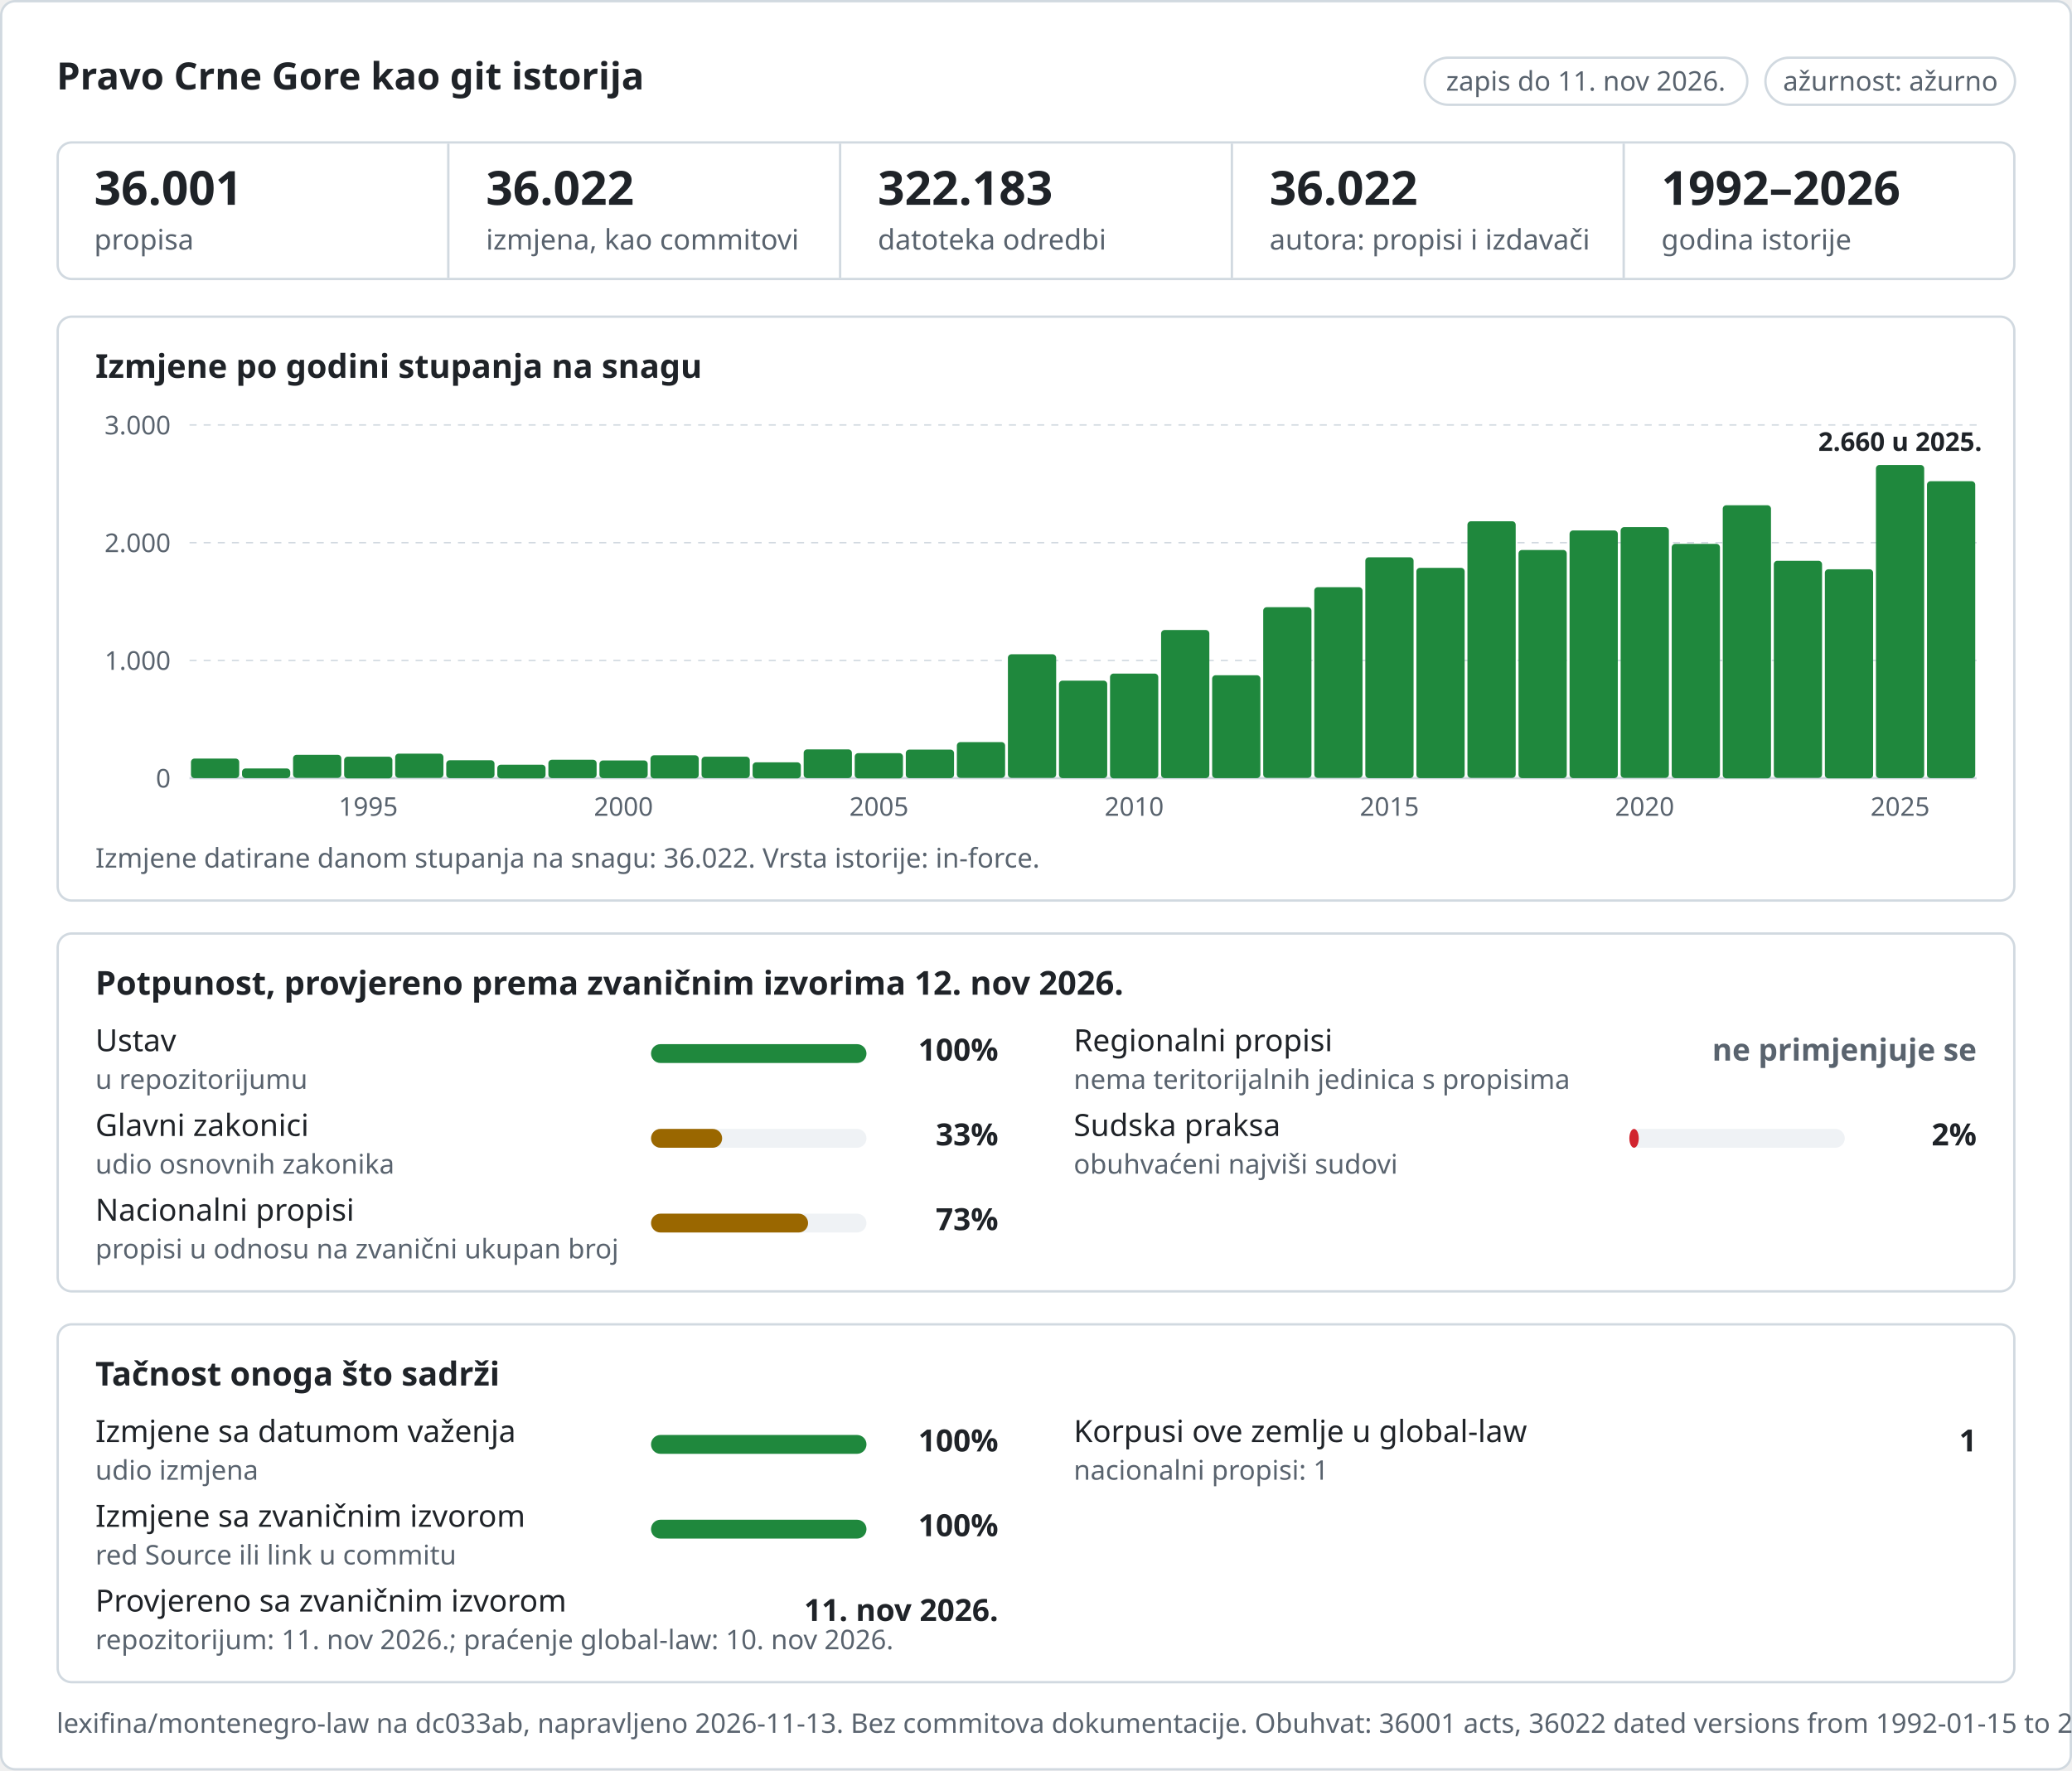
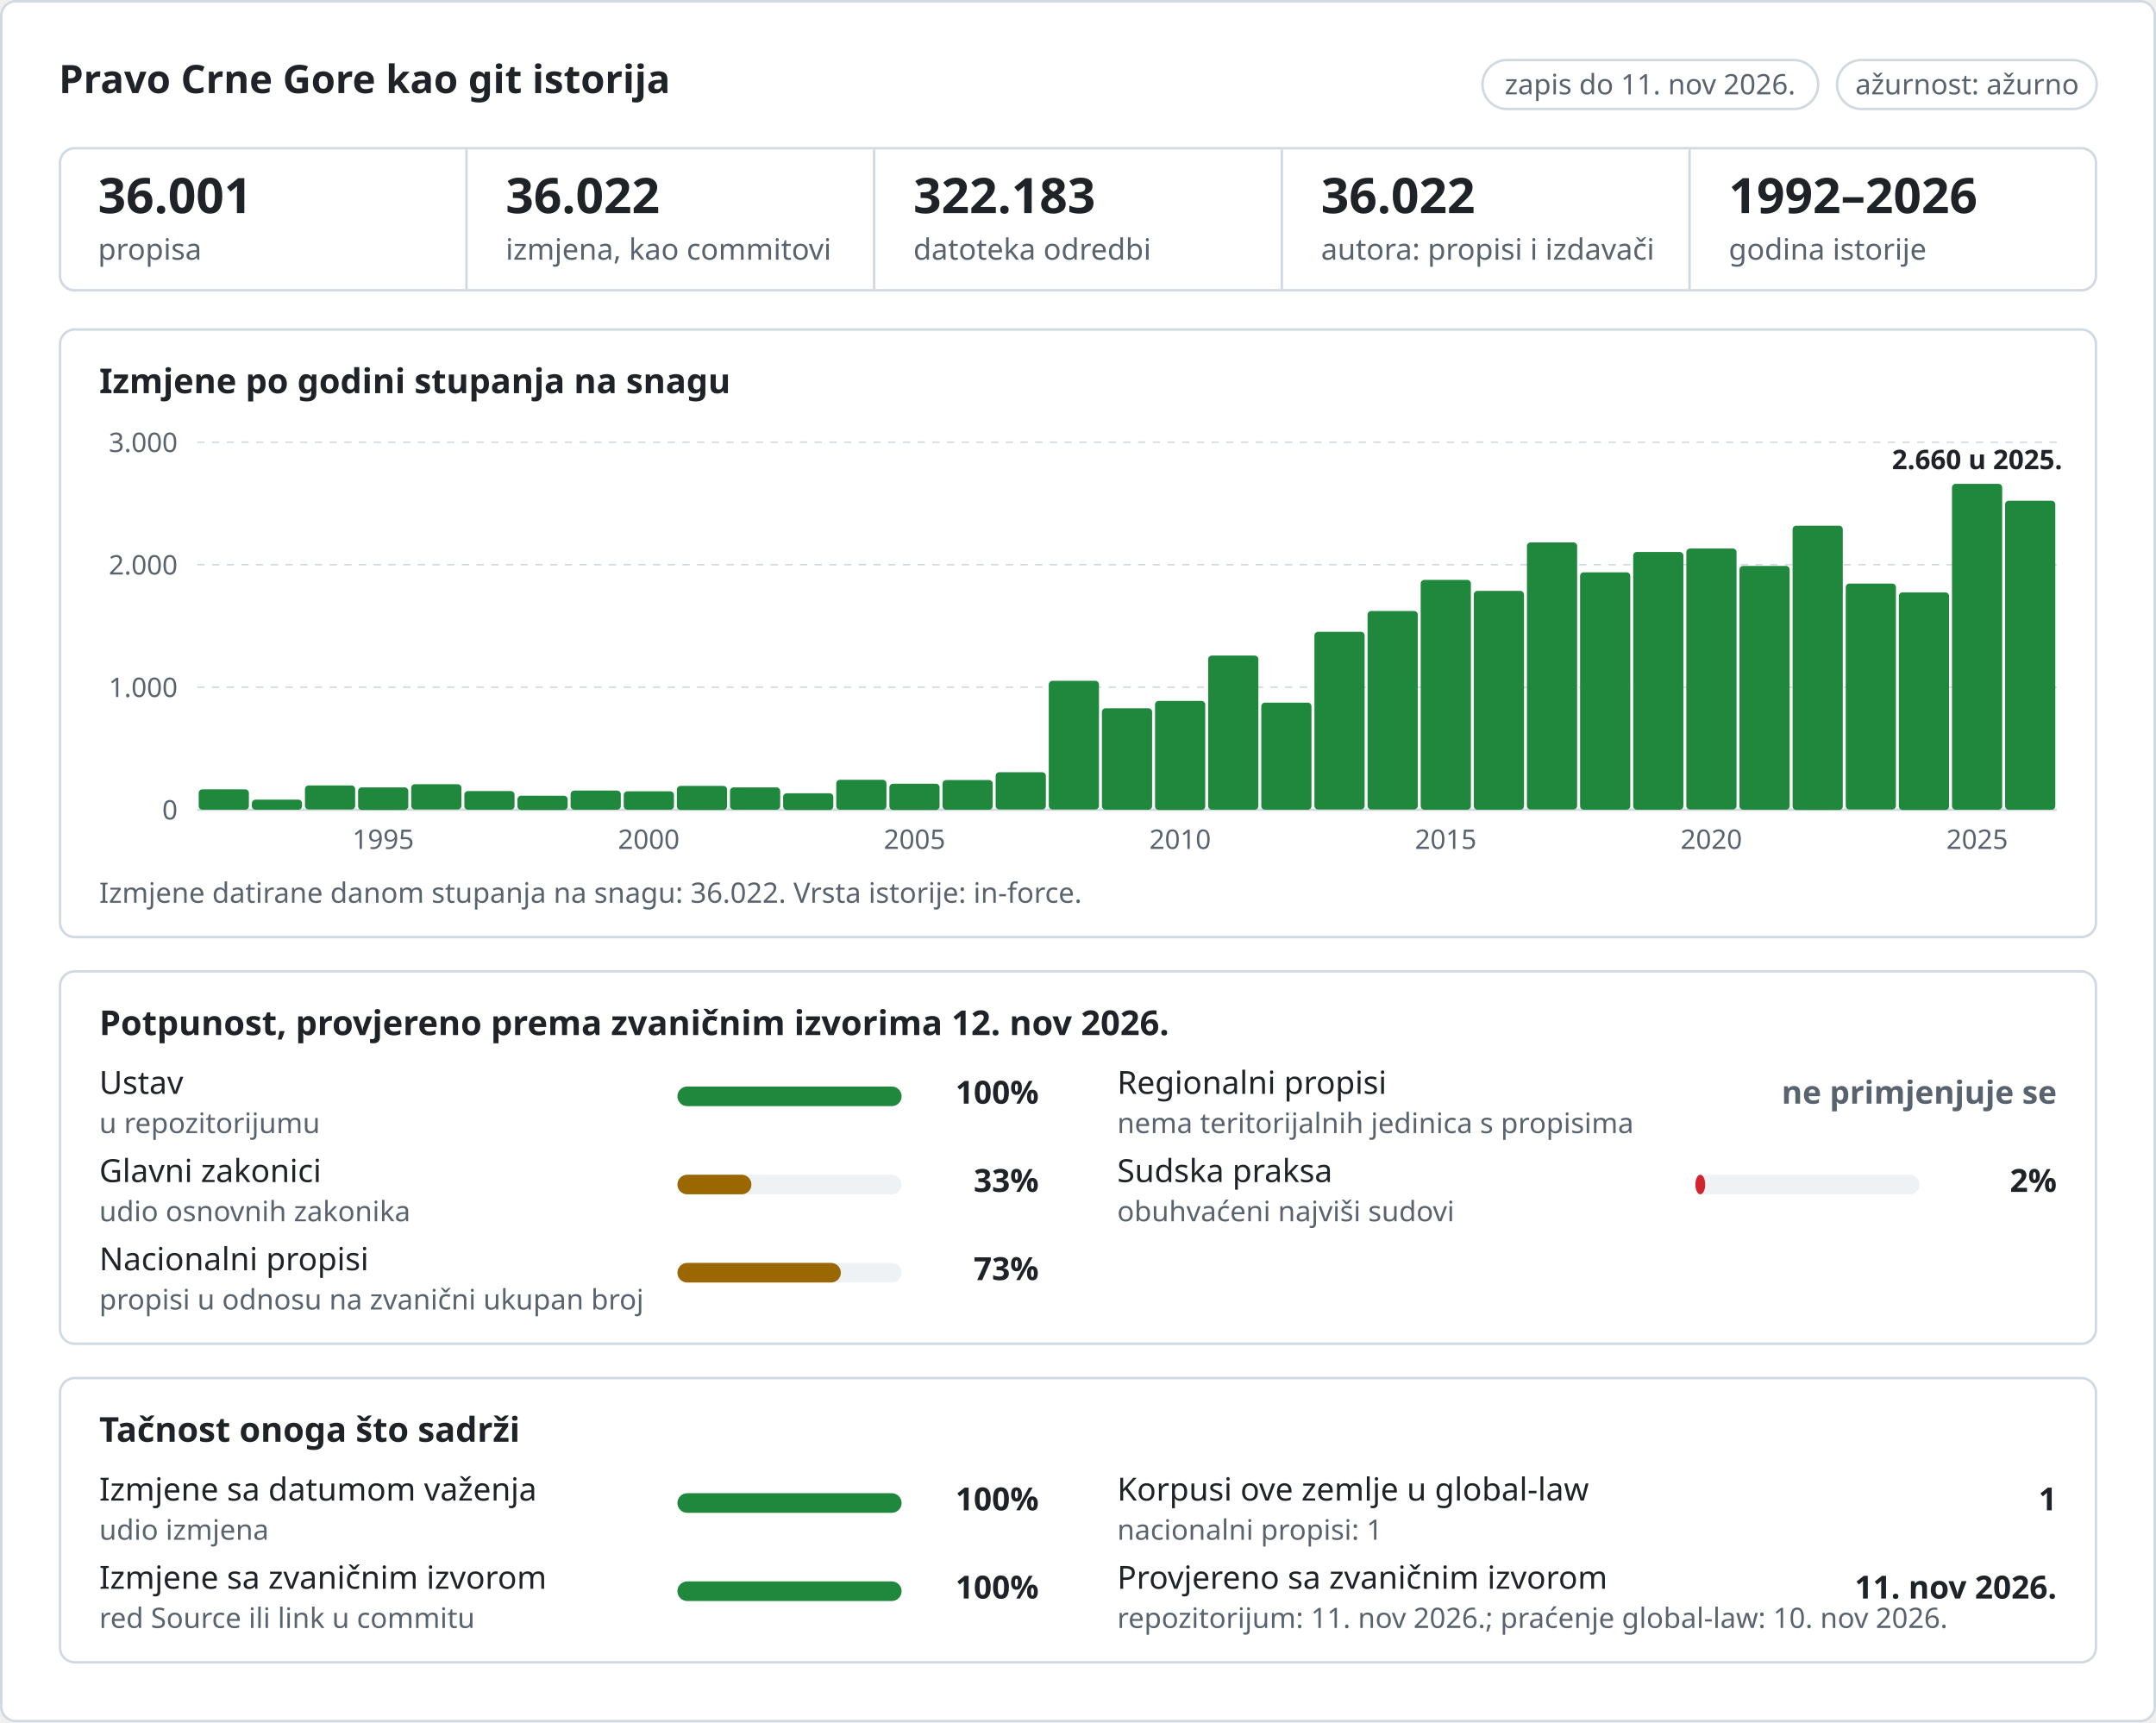
- <svg xmlns="http://www.w3.org/2000/svg" width="880" height="752" viewBox="0 0 880 752" font-family="-apple-system,BlinkMacSystemFont,Segoe UI,Noto Sans,Helvetica,Arial,sans-serif">
-   <rect x="0.5" y="0.5" width="879" height="751" rx="6" fill="#ffffff" stroke="#d1d9e0" />
+ <svg xmlns="http://www.w3.org/2000/svg" width="880" height="703" viewBox="0 0 880 703" font-family="-apple-system,BlinkMacSystemFont,Segoe UI,Noto Sans,Helvetica,Arial,sans-serif">
+   <rect x="0.5" y="0.5" width="879" height="702" rx="6" fill="#ffffff" stroke="#d1d9e0" />
  <text x="24" y="38" font-size="16" font-weight="600" fill="#1f2328">Pravo Crne Gore kao git istorija</text>
  <rect x="605.1" y="24.5" width="137" height="20" rx="10" fill="none" stroke="#d1d9e0" />
  <text x="673.5" y="38.5" font-size="11.5" font-weight="500" text-anchor="middle" fill="#59636e">zapis do 11. nov 2026.</text>
  <rect x="749.8" y="24.5" width="106" height="20" rx="10" fill="none" stroke="#d1d9e0" />
  <text x="802.9" y="38.5" font-size="11.5" font-weight="500" text-anchor="middle" fill="#59636e">ažurnost: ažurno</text>
  <rect x="24.5" y="60.5" width="831" height="58" rx="6" fill="#ffffff" stroke="#d1d9e0" />
  <text x="40.0" y="87" font-size="20" font-weight="600" fill="#1f2328">36.001</text>
  <text x="40.0" y="106" font-size="12" fill="#59636e">propisa</text>
  <line x1="190.4" y1="61" x2="190.4" y2="118" stroke="#d1d9e0" />
  <text x="206.4" y="87" font-size="20" font-weight="600" fill="#1f2328">36.022</text>
  <text x="206.4" y="106" font-size="12" fill="#59636e">izmjena, kao commitovi</text>
  <line x1="356.8" y1="61" x2="356.8" y2="118" stroke="#d1d9e0" />
  <text x="372.8" y="87" font-size="20" font-weight="600" fill="#1f2328">322.183</text>
  <text x="372.8" y="106" font-size="12" fill="#59636e">datoteka odredbi</text>
  <line x1="523.2" y1="61" x2="523.2" y2="118" stroke="#d1d9e0" />
  <text x="539.2" y="87" font-size="20" font-weight="600" fill="#1f2328">36.022</text>
  <text x="539.2" y="106" font-size="12" fill="#59636e">autora: propisi i izdavači</text>
  <line x1="689.6" y1="61" x2="689.6" y2="118" stroke="#d1d9e0" />
  <text x="705.6" y="87" font-size="20" font-weight="600" fill="#1f2328">1992–2026</text>
  <text x="705.6" y="106" font-size="12" fill="#59636e">godina istorije</text>
  <rect x="24.5" y="134.5" width="831" height="248" rx="6" fill="#ffffff" stroke="#d1d9e0" />
  <text x="40.5" y="160.5" font-size="14" font-weight="600" fill="#1f2328">Izmjene po godini stupanja na snagu</text>
  <line x1="80.5" y1="330.5" x2="839.5" y2="330.5" stroke="#d1d9e0" stroke-width="1" />
  <text x="72.5" y="334.5" font-size="11" text-anchor="end" fill="#59636e">0</text>
  <line x1="80.5" y1="280.5" x2="839.5" y2="280.5" stroke="#d1d9e0" stroke-width="0.6" stroke-dasharray="3 3" />
  <text x="72.5" y="284.5" font-size="11" text-anchor="end" fill="#59636e">1.000</text>
  <line x1="80.5" y1="230.5" x2="839.5" y2="230.5" stroke="#d1d9e0" stroke-width="0.6" stroke-dasharray="3 3" />
  <text x="72.5" y="234.5" font-size="11" text-anchor="end" fill="#59636e">2.000</text>
  <line x1="80.5" y1="180.5" x2="839.5" y2="180.5" stroke="#d1d9e0" stroke-width="0.6" stroke-dasharray="3 3" />
  <text x="72.5" y="184.5" font-size="11" text-anchor="end" fill="#59636e">3.000</text>
  <rect x="81.10" y="322.2" width="20.49" height="8.3" rx="1.5" fill="#1f883d" />
  <rect x="102.79" y="326.4" width="20.49" height="4.1" rx="1.5" fill="#1f883d" />
  <rect x="124.47" y="320.6" width="20.49" height="9.8" rx="1.5" fill="#1f883d" />
  <rect x="146.16" y="321.4" width="20.49" height="9.2" rx="1.5" fill="#1f883d" />
  <text x="156.4" y="346.5" font-size="11" text-anchor="middle" fill="#59636e">1995</text>
  <rect x="167.84" y="320.1" width="20.49" height="10.3" rx="1.5" fill="#1f883d" />
  <rect x="189.53" y="322.9" width="20.49" height="7.6" rx="1.5" fill="#1f883d" />
  <rect x="211.21" y="324.8" width="20.49" height="5.8" rx="1.5" fill="#1f883d" />
  <rect x="232.90" y="322.7" width="20.49" height="7.8" rx="1.5" fill="#1f883d" />
  <rect x="254.59" y="323.0" width="20.49" height="7.5" rx="1.5" fill="#1f883d" />
  <text x="264.8" y="346.5" font-size="11" text-anchor="middle" fill="#59636e">2000</text>
  <rect x="276.27" y="320.8" width="20.49" height="9.8" rx="1.5" fill="#1f883d" />
  <rect x="297.96" y="321.4" width="20.49" height="9.1" rx="1.5" fill="#1f883d" />
  <rect x="319.64" y="323.8" width="20.49" height="6.8" rx="1.5" fill="#1f883d" />
  <rect x="341.33" y="318.3" width="20.49" height="12.2" rx="1.5" fill="#1f883d" />
  <rect x="363.01" y="319.9" width="20.49" height="10.7" rx="1.5" fill="#1f883d" />
  <text x="373.3" y="346.5" font-size="11" text-anchor="middle" fill="#59636e">2005</text>
  <rect x="384.70" y="318.4" width="20.49" height="12.1" rx="1.5" fill="#1f883d" />
  <rect x="406.39" y="315.2" width="20.49" height="15.2" rx="1.5" fill="#1f883d" />
  <rect x="428.07" y="277.9" width="20.49" height="52.5" rx="1.5" fill="#1f883d" />
  <rect x="449.76" y="289.1" width="20.49" height="41.4" rx="1.5" fill="#1f883d" />
  <rect x="471.44" y="286.1" width="20.49" height="44.5" rx="1.5" fill="#1f883d" />
  <text x="481.7" y="346.5" font-size="11" text-anchor="middle" fill="#59636e">2010</text>
  <rect x="493.13" y="267.6" width="20.49" height="62.9" rx="1.5" fill="#1f883d" />
  <rect x="514.81" y="286.8" width="20.49" height="43.7" rx="1.5" fill="#1f883d" />
  <rect x="536.50" y="257.9" width="20.49" height="72.5" rx="1.5" fill="#1f883d" />
  <rect x="558.19" y="249.4" width="20.49" height="81.0" rx="1.5" fill="#1f883d" />
  <rect x="579.87" y="236.7" width="20.49" height="93.8" rx="1.5" fill="#1f883d" />
  <text x="590.1" y="346.5" font-size="11" text-anchor="middle" fill="#59636e">2015</text>
  <rect x="601.56" y="241.2" width="20.49" height="89.3" rx="1.5" fill="#1f883d" />
  <rect x="623.24" y="221.4" width="20.49" height="109.0" rx="1.5" fill="#1f883d" />
  <rect x="644.93" y="233.6" width="20.49" height="96.9" rx="1.5" fill="#1f883d" />
  <rect x="666.61" y="225.3" width="20.49" height="105.2" rx="1.5" fill="#1f883d" />
  <rect x="688.30" y="223.9" width="20.49" height="106.5" rx="1.5" fill="#1f883d" />
  <text x="698.5" y="346.5" font-size="11" text-anchor="middle" fill="#59636e">2020</text>
  <rect x="709.99" y="231.0" width="20.49" height="99.5" rx="1.5" fill="#1f883d" />
  <rect x="731.67" y="214.6" width="20.49" height="116.0" rx="1.5" fill="#1f883d" />
  <rect x="753.36" y="238.2" width="20.49" height="92.2" rx="1.5" fill="#1f883d" />
  <rect x="775.04" y="241.8" width="20.49" height="88.8" rx="1.5" fill="#1f883d" />
  <rect x="796.73" y="197.5" width="20.49" height="133.0" rx="1.5" fill="#1f883d" />
  <text x="807.0" y="346.5" font-size="11" text-anchor="middle" fill="#59636e">2025</text>
  <text x="807.0" y="191.5" font-size="11" font-weight="600" text-anchor="middle" fill="#1f2328">2.660 u 2025.</text>
  <rect x="818.41" y="204.4" width="20.49" height="126.1" rx="1.5" fill="#1f883d" />
  <text x="40.5" y="368.5" font-size="11.5" fill="#59636e">Izmjene datirane danom stupanja na snagu: 36.022. Vrsta istorije: in-force.</text>
  <rect x="24.5" y="396.5" width="831" height="152" rx="6" fill="#ffffff" stroke="#d1d9e0" />
  <text x="40.5" y="422.5" font-size="14" font-weight="600" fill="#1f2328">Potpunost, provjereno prema zvaničnim izvorima 12. nov 2026.</text>
  <text x="40.5" y="446.5" font-size="13" fill="#1f2328">Ustav</text>
  <text x="40.5" y="462.5" font-size="11.5" fill="#59636e">u repozitorijumu</text>
  <g>
    <rect x="276.5" y="443.5" width="91.5" height="8" rx="4" fill="#eff2f5" />
    <rect x="276.5" y="443.5" width="91.5" height="8" rx="4" fill="#1f883d" />
  </g>
  <text x="424.0" y="450.5" font-size="13" font-weight="600" text-anchor="end" fill="#1f2328">100%</text>
  <text x="40.5" y="482.5" font-size="13" fill="#1f2328">Glavni zakonici</text>
  <text x="40.5" y="498.5" font-size="11.5" fill="#59636e">udio osnovnih zakonika</text>
  <g>
    <rect x="276.5" y="479.5" width="91.5" height="8" rx="4" fill="#eff2f5" />
    <rect x="276.5" y="479.5" width="30.2" height="8" rx="4" fill="#9a6700" />
  </g>
  <text x="424.0" y="486.5" font-size="13" font-weight="600" text-anchor="end" fill="#1f2328">33%</text>
  <text x="40.5" y="518.5" font-size="13" fill="#1f2328">Nacionalni propisi</text>
  <text x="40.5" y="534.5" font-size="11.5" fill="#59636e">propisi u odnosu na zvanični ukupan broj</text>
  <g>
    <rect x="276.5" y="515.5" width="91.5" height="8" rx="4" fill="#eff2f5" />
    <rect x="276.5" y="515.5" width="66.7" height="8" rx="4" fill="#9a6700" />
  </g>
  <text x="424.0" y="522.5" font-size="13" font-weight="600" text-anchor="end" fill="#1f2328">73%</text>
  <text x="456.0" y="446.5" font-size="13" fill="#1f2328">Regionalni propisi</text>
  <text x="456.0" y="462.5" font-size="11.5" fill="#59636e">nema teritorijalnih jedinica s propisima</text>
  <text x="839.5" y="450.5" font-size="13" font-weight="600" text-anchor="end" fill="#59636e">ne primjenjuje se</text>
  <text x="456.0" y="482.5" font-size="13" fill="#1f2328">Sudska praksa</text>
  <text x="456.0" y="498.5" font-size="11.5" fill="#59636e">obuhvaćeni najviši sudovi</text>
  <g>
    <rect x="692.0" y="479.5" width="91.5" height="8" rx="4" fill="#eff2f5" />
    <rect x="692.0" y="479.5" width="4.0" height="8" rx="4" fill="#d1242f" />
  </g>
  <text x="839.5" y="486.5" font-size="13" font-weight="600" text-anchor="end" fill="#1f2328">2%</text>
-   <rect x="24.5" y="562.5" width="831" height="152" rx="6" fill="#ffffff" stroke="#d1d9e0" />
+   <rect x="24.5" y="562.5" width="831" height="116" rx="6" fill="#ffffff" stroke="#d1d9e0" />
  <text x="40.5" y="588.5" font-size="14" font-weight="600" fill="#1f2328">Tačnost onoga što sadrži</text>
  <text x="40.5" y="612.5" font-size="13" fill="#1f2328">Izmjene sa datumom važenja</text>
  <text x="40.5" y="628.5" font-size="11.5" fill="#59636e">udio izmjena</text>
  <g>
    <rect x="276.5" y="609.5" width="91.5" height="8" rx="4" fill="#eff2f5" />
    <rect x="276.5" y="609.5" width="91.5" height="8" rx="4" fill="#1f883d" />
  </g>
  <text x="424.0" y="616.5" font-size="13" font-weight="600" text-anchor="end" fill="#1f2328">100%</text>
  <text x="40.5" y="648.5" font-size="13" fill="#1f2328">Izmjene sa zvaničnim izvorom</text>
  <text x="40.5" y="664.5" font-size="11.5" fill="#59636e">red Source ili link u commitu</text>
  <g>
    <rect x="276.5" y="645.5" width="91.5" height="8" rx="4" fill="#eff2f5" />
    <rect x="276.5" y="645.5" width="91.5" height="8" rx="4" fill="#1f883d" />
  </g>
  <text x="424.0" y="652.5" font-size="13" font-weight="600" text-anchor="end" fill="#1f2328">100%</text>
-   <text x="40.5" y="684.5" font-size="13" fill="#1f2328">Provjereno sa zvaničnim izvorom</text>
-   <text x="40.5" y="700.5" font-size="11.5" fill="#59636e">repozitorijum: 11. nov 2026.; praćenje global-law: 10. nov 2026.</text>
-   <text x="424.0" y="688.5" font-size="13" font-weight="600" text-anchor="end" fill="#1f2328">11. nov 2026.</text>
  <text x="456.0" y="612.5" font-size="13" fill="#1f2328">Korpusi ove zemlje u global-law</text>
  <text x="456.0" y="628.5" font-size="11.5" fill="#59636e">nacionalni propisi: 1</text>
  <text x="839.5" y="616.5" font-size="13" font-weight="600" text-anchor="end" fill="#1f2328">1</text>
-   <text x="24" y="736" font-size="11.5" fill="#59636e" textLength="832" lengthAdjust="spacingAndGlyphs">lexifina/montenegro-law na dc033ab, napravljeno 2026-11-13. Bez commitova dokumentacije. Obuhvat: 36001 acts, 36022 dated versions from 1992-01-15 to 2026-11-11</text>
+   <text x="456.0" y="648.5" font-size="13" fill="#1f2328">Provjereno sa zvaničnim izvorom</text>
+   <text x="456.0" y="664.5" font-size="11.5" fill="#59636e">repozitorijum: 11. nov 2026.; praćenje global-law: 10. nov 2026.</text>
+   <text x="839.5" y="652.5" font-size="13" font-weight="600" text-anchor="end" fill="#1f2328">11. nov 2026.</text>
</svg>
